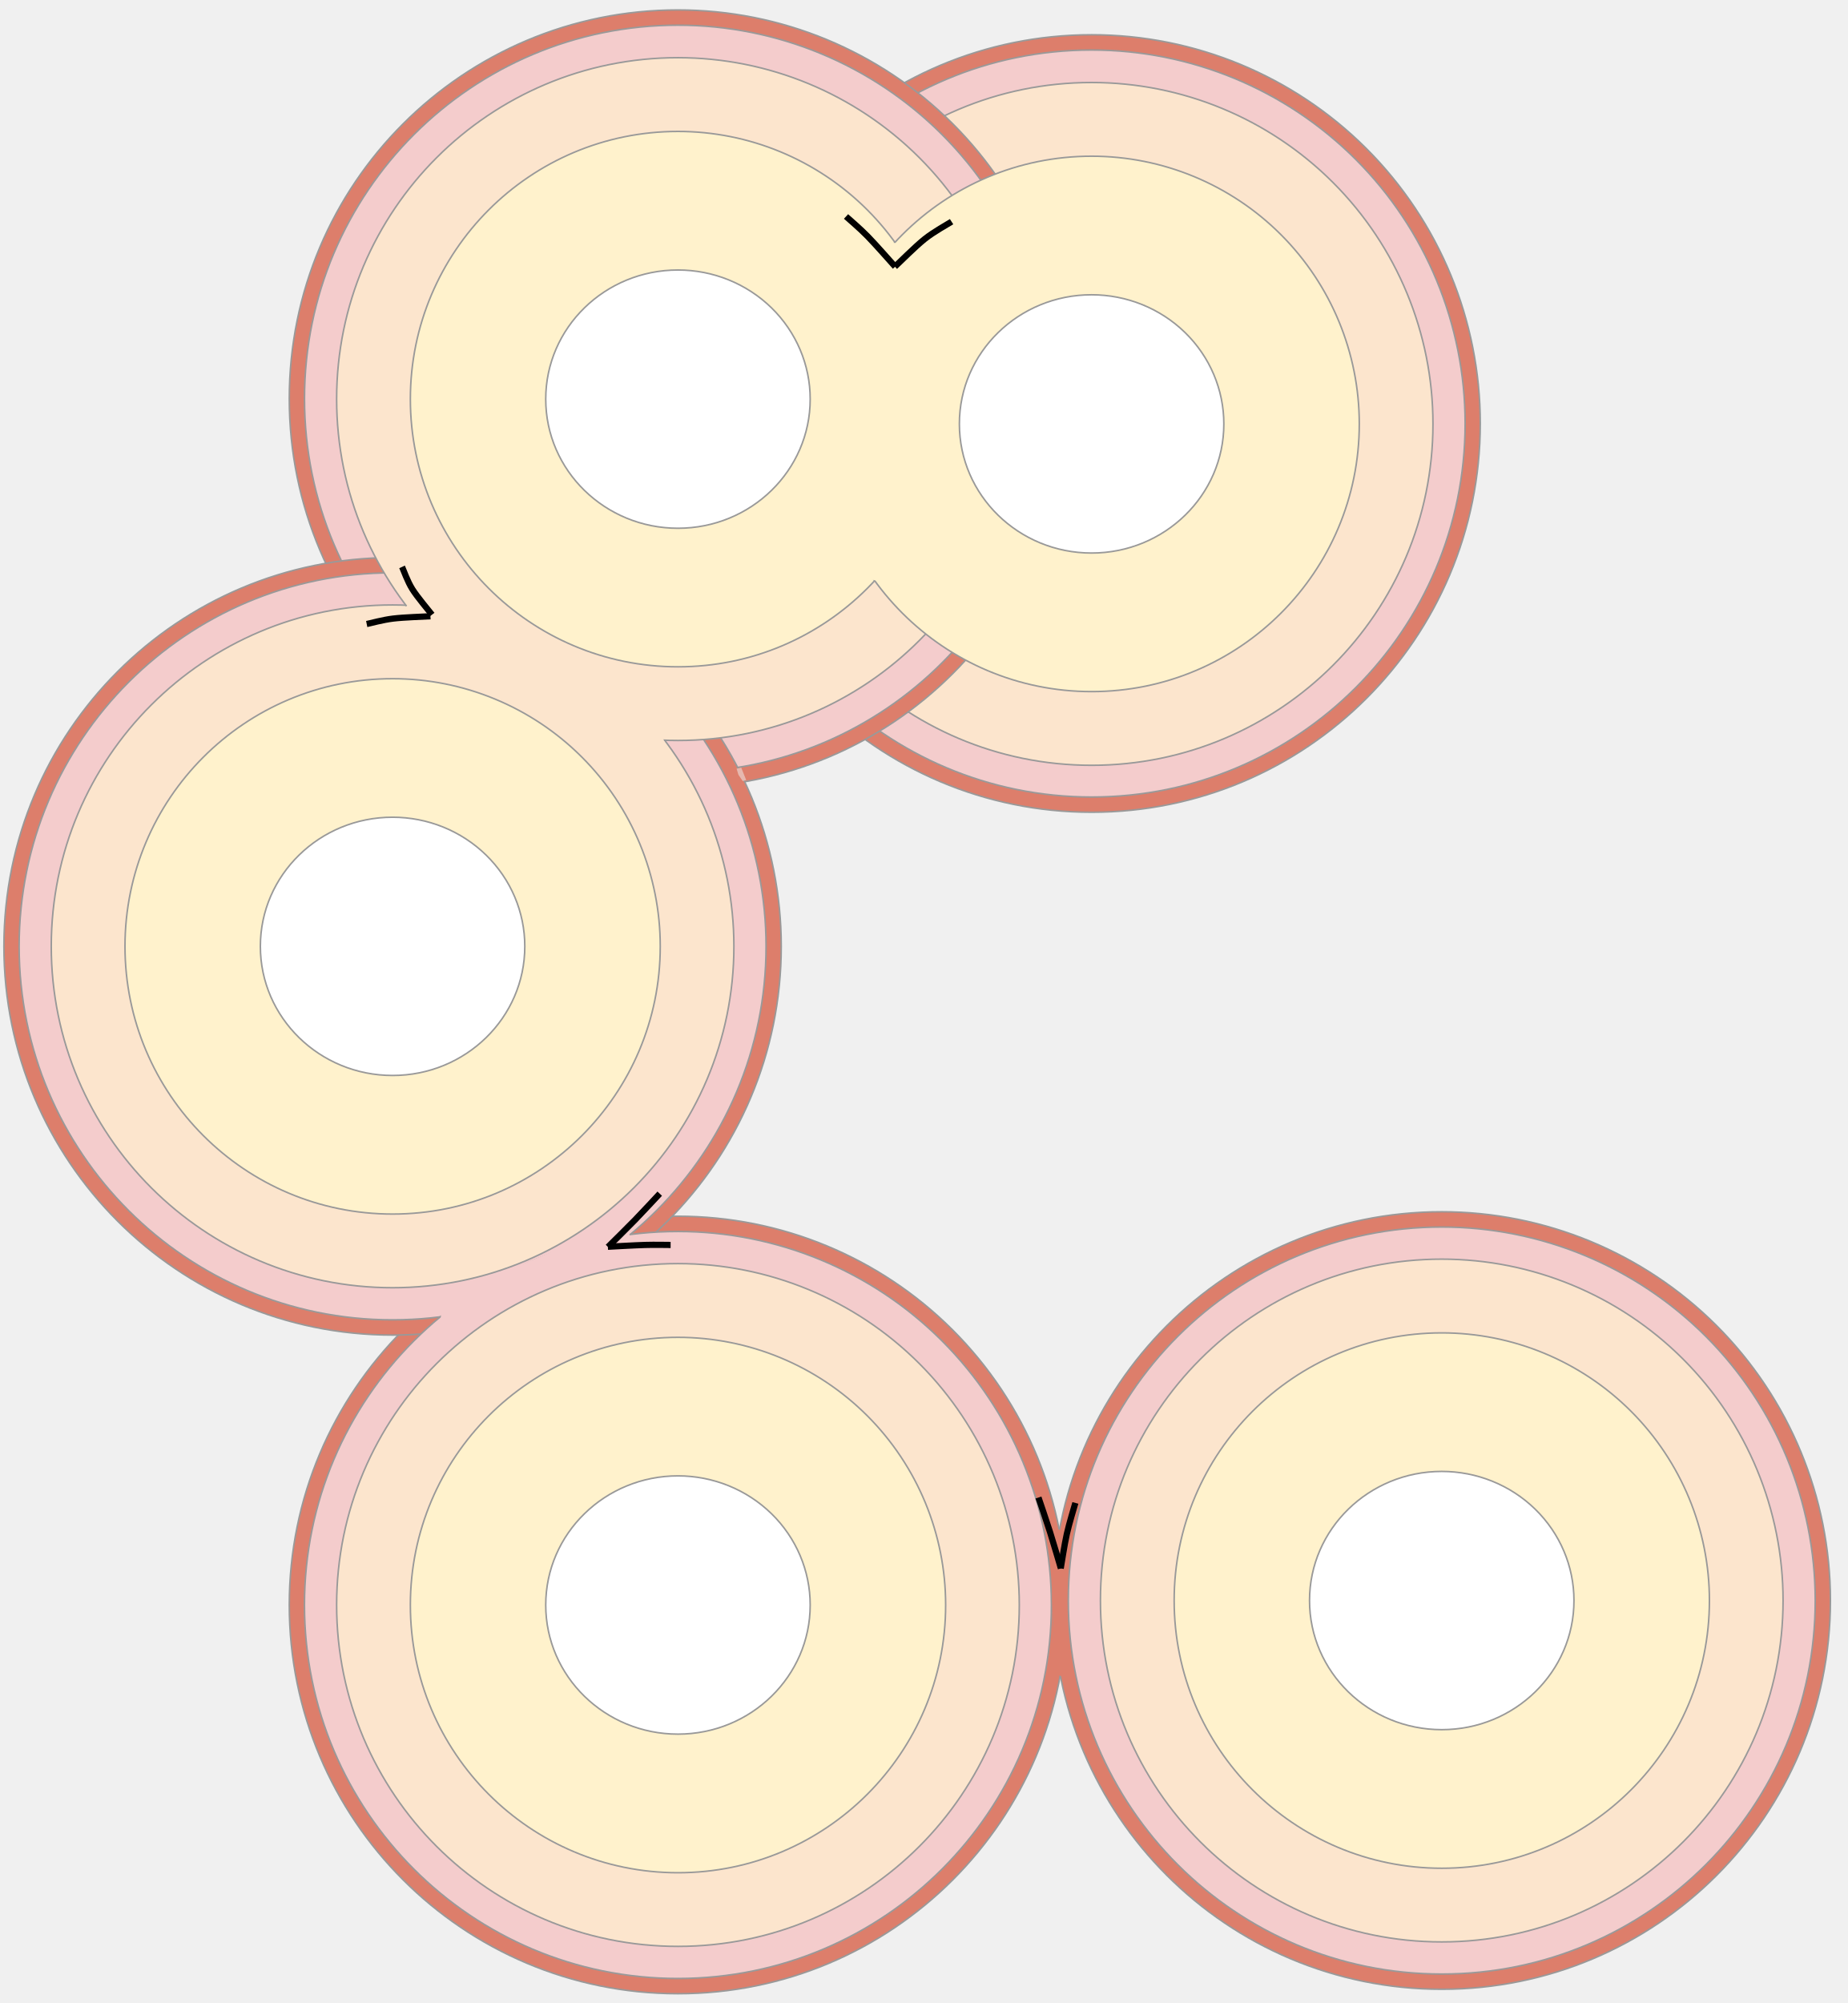
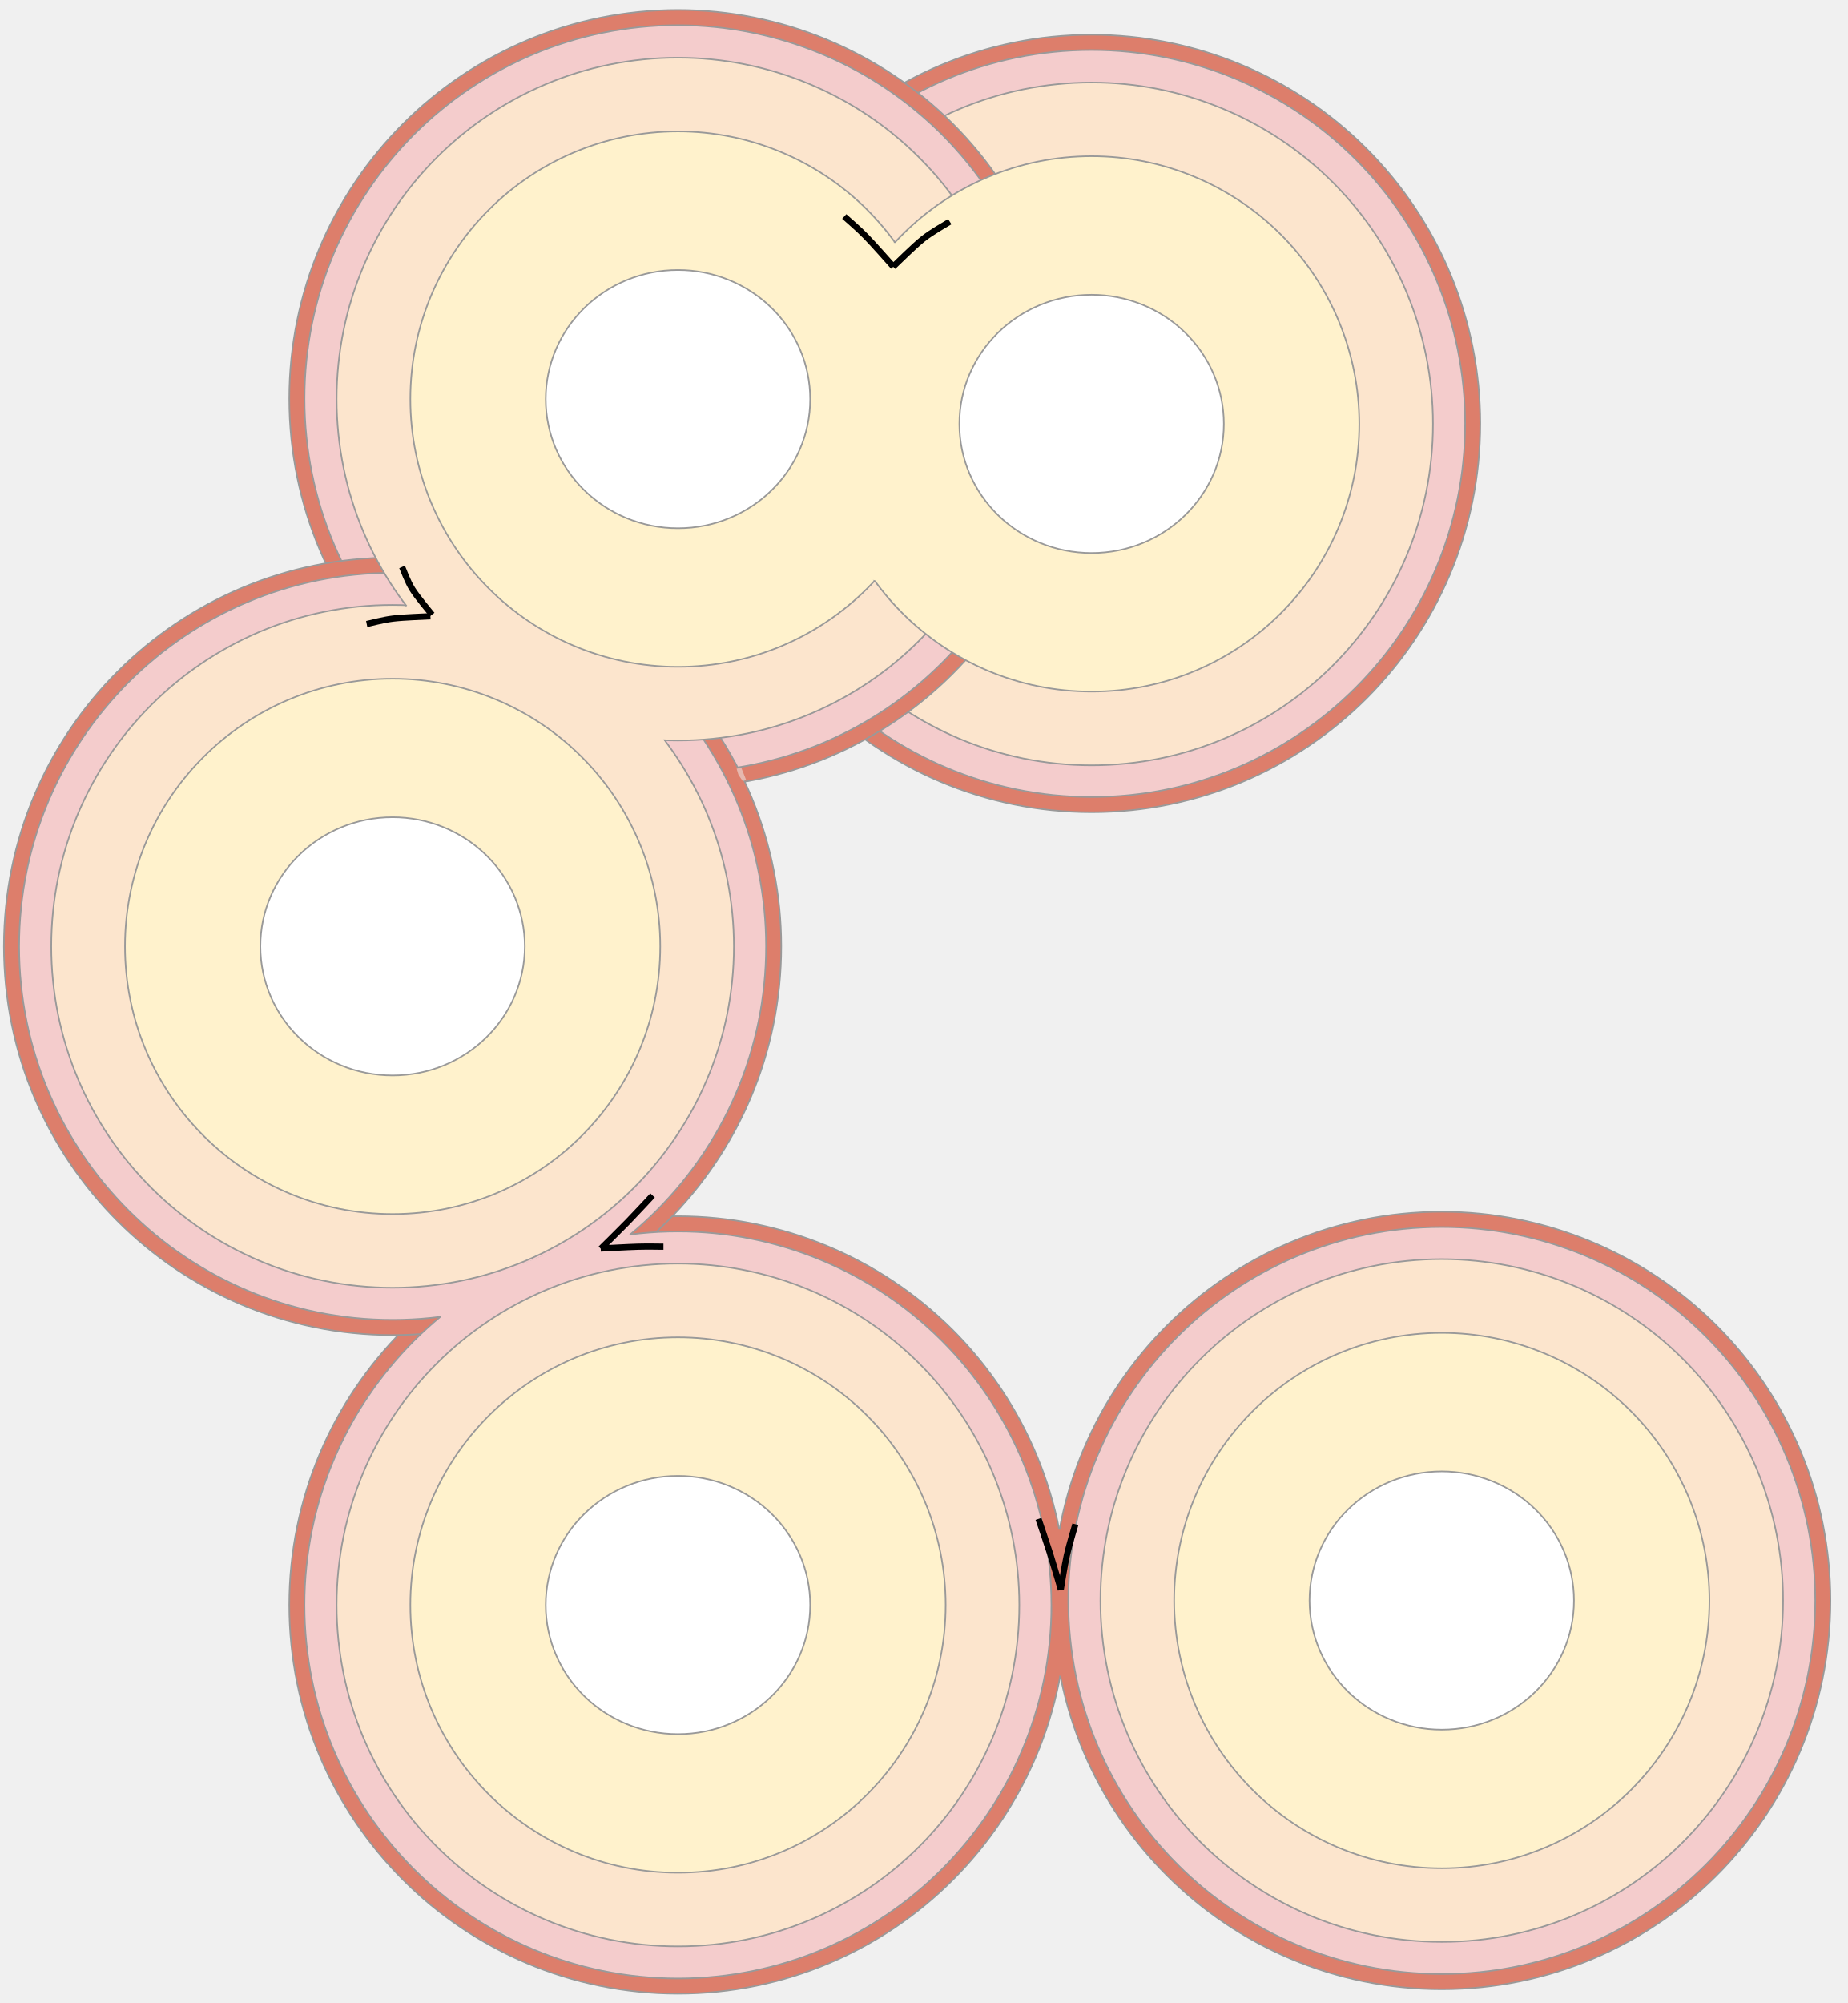
<svg xmlns="http://www.w3.org/2000/svg" version="1.1" viewBox="0.0 0.0 1191.444 1291.22" fill="none" stroke="none" stroke-linecap="square" stroke-miterlimit="10">
  <clipPath id="p.0">
    <path d="m0 0l1191.444 0l0 1291.22l-1191.444 0l0 -1291.22z" clip-rule="nonzero" />
  </clipPath>
  <g clip-path="url(#p.0)">
    <path fill="#000000" fill-opacity="0.0" d="m0 0l1191.444 0l0 1291.22l-1191.444 0z" fill-rule="evenodd" />
    <path fill="#dd7e6b" d="m453.24 273.011l0 0c0 -138.402 112.197 -250.598 250.598 -250.598l0 0c66.463 0 130.203 26.402 177.2 73.399c46.996 46.996 73.399 110.737 73.399 177.2l0 0c0 138.402 -112.197 250.598 -250.598 250.598l0 0c-138.402 0 -250.598 -112.197 -250.598 -250.598z" fill-rule="evenodd" />
    <path stroke="#999999" stroke-width="1.0" stroke-linejoin="round" stroke-linecap="butt" d="m453.24 273.011l0 0c0 -138.402 112.197 -250.598 250.598 -250.598l0 0c66.463 0 130.203 26.402 177.2 73.399c46.996 46.996 73.399 110.737 73.399 177.2l0 0c0 138.402 -112.197 250.598 -250.598 250.598l0 0c-138.402 0 -250.598 -112.197 -250.598 -250.598z" fill-rule="evenodd" />
    <path fill="#f4cccc" d="m463.06 273.018l0 0c0 -132.975 107.811 -240.772 240.803 -240.772l0 0c63.865 0 125.114 25.367 170.274 70.52c45.159 45.153 70.53 106.395 70.53 170.251l0 0c0 132.975 -107.811 240.772 -240.803 240.772l0 0c-132.992 0 -240.803 -107.797 -240.803 -240.772z" fill-rule="evenodd" />
    <path stroke="#999999" stroke-width="1.0" stroke-linejoin="round" stroke-linecap="butt" d="m463.06 273.018l0 0c0 -132.975 107.811 -240.772 240.803 -240.772l0 0c63.865 0 125.114 25.367 170.274 70.52c45.159 45.153 70.53 106.395 70.53 170.251l0 0c0 132.975 -107.811 240.772 -240.803 240.772l0 0c-132.992 0 -240.803 -107.797 -240.803 -240.772z" fill-rule="evenodd" />
    <path fill="#fce5cd" d="m483.773 273.265l0 0c0 -121.546 98.533 -220.079 220.079 -220.079l0 0c58.369 0 114.346 23.187 155.619 64.46c41.273 41.273 64.46 97.251 64.46 155.619l0 0c0 121.546 -98.533 220.079 -220.079 220.079l0 0c-121.546 0 -220.079 -98.533 -220.079 -220.079z" fill-rule="evenodd" />
    <path stroke="#999999" stroke-width="1.0" stroke-linejoin="round" stroke-linecap="butt" d="m483.773 273.265l0 0c0 -121.546 98.533 -220.079 220.079 -220.079l0 0c58.369 0 114.346 23.187 155.619 64.46c41.273 41.273 64.46 97.251 64.46 155.619l0 0c0 121.546 -98.533 220.079 -220.079 220.079l0 0c-121.546 0 -220.079 -98.533 -220.079 -220.079z" fill-rule="evenodd" />
    <path fill="#dd7e6b" d="m186.52 257.011l0 0c0 -138.402 112.197 -250.598 250.598 -250.598l0 0c66.463 0 130.204 26.402 177.2 73.399c46.996 46.996 73.399 110.737 73.399 177.2l0 0c0 138.402 -112.197 250.598 -250.598 250.598l0 0c-138.402 0 -250.598 -112.197 -250.598 -250.598z" fill-rule="evenodd" />
    <path stroke="#999999" stroke-width="1.0" stroke-linejoin="round" stroke-linecap="butt" d="m186.52 257.011l0 0c0 -138.402 112.197 -250.598 250.598 -250.598l0 0c66.463 0 130.204 26.402 177.2 73.399c46.996 46.996 73.399 110.737 73.399 177.2l0 0c0 138.402 -112.197 250.598 -250.598 250.598l0 0c-138.402 0 -250.598 -112.197 -250.598 -250.598z" fill-rule="evenodd" />
    <path fill="#f4cccc" d="m196.34 257.01l0 0c0 -132.975 107.811 -240.772 240.803 -240.772l0 0c63.865 0 125.114 25.367 170.274 70.52c45.159 45.153 70.53 106.395 70.53 170.251l0 0c0 132.975 -107.811 240.772 -240.803 240.772l0 0c-132.992 0 -240.803 -107.797 -240.803 -240.772z" fill-rule="evenodd" />
    <path stroke="#999999" stroke-width="1.0" stroke-linejoin="round" stroke-linecap="butt" d="m196.34 257.01l0 0c0 -132.975 107.811 -240.772 240.803 -240.772l0 0c63.865 0 125.114 25.367 170.274 70.52c45.159 45.153 70.53 106.395 70.53 170.251l0 0c0 132.975 -107.811 240.772 -240.803 240.772l0 0c-132.992 0 -240.803 -107.797 -240.803 -240.772z" fill-rule="evenodd" />
    <path fill="#dd7e6b" d="m186.52 1034.633l0 0c0 -138.402 112.197 -250.598 250.598 -250.598l0 0c66.463 0 130.204 26.402 177.2 73.399c46.996 46.996 73.399 110.737 73.399 177.2l0 0c0 138.402 -112.197 250.598 -250.598 250.598l0 0c-138.402 0 -250.598 -112.197 -250.598 -250.598z" fill-rule="evenodd" />
    <path stroke="#999999" stroke-width="1.0" stroke-linejoin="round" stroke-linecap="butt" d="m186.52 1034.633l0 0c0 -138.402 112.197 -250.598 250.598 -250.598l0 0c66.463 0 130.204 26.402 177.2 73.399c46.996 46.996 73.399 110.737 73.399 177.2l0 0c0 138.402 -112.197 250.598 -250.598 250.598l0 0c-138.402 0 -250.598 -112.197 -250.598 -250.598z" fill-rule="evenodd" />
    <path fill="#dd7e6b" d="m2.52 610.049l0 0c0 -138.405 112.199 -250.604 250.604 -250.604l0 0c66.464 0 130.206 26.403 177.204 73.4c46.997 46.997 73.4 110.739 73.4 177.204l0 0c0 138.405 -112.199 250.604 -250.604 250.604l0 0c-138.405 0 -250.604 -112.199 -250.604 -250.604z" fill-rule="evenodd" />
    <path stroke="#999999" stroke-width="1.0" stroke-linejoin="round" stroke-linecap="butt" d="m2.52 610.049l0 0c0 -138.405 112.199 -250.604 250.604 -250.604l0 0c66.464 0 130.206 26.403 177.204 73.4c46.997 46.997 73.4 110.739 73.4 177.204l0 0c0 138.405 -112.199 250.604 -250.604 250.604l0 0c-138.405 0 -250.604 -112.199 -250.604 -250.604z" fill-rule="evenodd" />
    <path fill="#f4cccc" d="m12.34 610.054l0 0c0 -132.977 107.808 -240.776 240.796 -240.776l0 0c63.863 0 125.11 25.367 170.268 70.522c45.158 45.154 70.527 106.396 70.527 170.254l0 0c0 132.977 -107.808 240.776 -240.796 240.776l0 0c-132.988 0 -240.796 -107.799 -240.796 -240.776z" fill-rule="evenodd" />
    <path stroke="#999999" stroke-width="1.0" stroke-linejoin="round" stroke-linecap="butt" d="m12.34 610.054l0 0c0 -132.977 107.808 -240.776 240.796 -240.776l0 0c63.863 0 125.11 25.367 170.268 70.522c45.158 45.154 70.527 106.396 70.527 170.254l0 0c0 132.977 -107.808 240.776 -240.796 240.776l0 0c-132.988 0 -240.796 -107.799 -240.796 -240.776z" fill-rule="evenodd" />
    <path fill="#f4cccc" d="m196.314 1034.645l0 0c0 -132.974 107.811 -240.772 240.803 -240.772l0 0c63.865 0 125.114 25.367 170.274 70.52c45.159 45.153 70.53 106.395 70.53 170.251l0 0c0 132.974 -107.811 240.772 -240.803 240.772l0 0c-132.992 0 -240.803 -107.797 -240.803 -240.772z" fill-rule="evenodd" />
    <path stroke="#999999" stroke-width="1.0" stroke-linejoin="round" stroke-linecap="butt" d="m196.314 1034.645l0 0c0 -132.974 107.811 -240.772 240.803 -240.772l0 0c63.865 0 125.114 25.367 170.274 70.52c45.159 45.153 70.53 106.395 70.53 170.251l0 0c0 132.974 -107.811 240.772 -240.803 240.772l0 0c-132.992 0 -240.803 -107.797 -240.803 -240.772z" fill-rule="evenodd" />
    <path fill="#fce5cd" d="m217.053 1034.646l0 0c0 -121.546 98.533 -220.079 220.079 -220.079l0 0c58.368 0 114.346 23.187 155.619 64.46c41.273 41.273 64.46 97.251 64.46 155.619l0 0c0 121.546 -98.533 220.079 -220.079 220.079l0 0c-121.546 0 -220.079 -98.533 -220.079 -220.079z" fill-rule="evenodd" />
    <path stroke="#999999" stroke-width="1.0" stroke-linejoin="round" stroke-linecap="butt" d="m217.053 1034.646l0 0c0 -121.546 98.533 -220.079 220.079 -220.079l0 0c58.368 0 114.346 23.187 155.619 64.46c41.273 41.273 64.46 97.251 64.46 155.619l0 0c0 121.546 -98.533 220.079 -220.079 220.079l0 0c-121.546 0 -220.079 -98.533 -220.079 -220.079z" fill-rule="evenodd" />
    <path fill="#fff2cc" d="m264.59 1034.672l0 0c0 -95.306 77.261 -172.567 172.567 -172.567l0 0c45.768 0 89.661 18.181 122.023 50.544c32.363 32.363 50.544 76.256 50.544 122.023l0 0c0 95.306 -77.261 172.567 -172.567 172.567l0 0c-95.306 0 -172.567 -77.261 -172.567 -172.567z" fill-rule="evenodd" />
    <path stroke="#999999" stroke-width="1.0" stroke-linejoin="round" stroke-linecap="butt" d="m264.59 1034.672l0 0c0 -95.306 77.261 -172.567 172.567 -172.567l0 0c45.768 0 89.661 18.181 122.023 50.544c32.363 32.363 50.544 76.256 50.544 122.023l0 0c0 95.306 -77.261 172.567 -172.567 172.567l0 0c-95.306 0 -172.567 -77.261 -172.567 -172.567z" fill-rule="evenodd" />
    <path fill="#ffffff" d="m351.872 1034.653l0 0c0 -45.974 38.172 -83.244 85.26 -83.244l0 0c22.612 0 44.298 8.77 60.288 24.382c15.989 15.611 24.972 36.785 24.972 58.862l0 0c0 45.974 -38.172 83.244 -85.26 83.244l0 0c-47.088 0 -85.26 -37.27 -85.26 -83.244z" fill-rule="evenodd" />
    <path stroke="#999999" stroke-width="1.0" stroke-linejoin="round" stroke-linecap="butt" d="m351.872 1034.653l0 0c0 -45.974 38.172 -83.244 85.26 -83.244l0 0c22.612 0 44.298 8.77 60.288 24.382c15.989 15.611 24.972 36.785 24.972 58.862l0 0c0 45.974 -38.172 83.244 -85.26 83.244l0 0c-47.088 0 -85.26 -37.27 -85.26 -83.244z" fill-rule="evenodd" />
    <path fill="#fce5cd" d="m33.053 610.049l0 0c0 -121.542 98.529 -220.071 220.071 -220.071l0 0c58.367 0 114.343 23.186 155.614 64.457c41.271 41.271 64.457 97.247 64.457 155.614l0 0c0 121.542 -98.529 220.071 -220.072 220.071l0 0c-121.542 0 -220.071 -98.529 -220.071 -220.071z" fill-rule="evenodd" />
    <path stroke="#999999" stroke-width="1.0" stroke-linejoin="round" stroke-linecap="butt" d="m33.053 610.049l0 0c0 -121.542 98.529 -220.071 220.071 -220.071l0 0c58.367 0 114.343 23.186 155.614 64.457c41.271 41.271 64.457 97.247 64.457 155.614l0 0c0 121.542 -98.529 220.071 -220.072 220.071l0 0c-121.542 0 -220.071 -98.529 -220.071 -220.071z" fill-rule="evenodd" />
    <path fill="#fff2cc" d="m80.59 610.077l0 0c0 -95.303 77.258 -172.561 172.561 -172.561l0 0c45.766 0 89.658 18.18 122.019 50.542c32.361 32.361 50.542 76.253 50.542 122.019l0 0c0 95.303 -77.258 172.561 -172.561 172.561l0 0c-95.303 0 -172.561 -77.258 -172.561 -172.561z" fill-rule="evenodd" />
    <path stroke="#999999" stroke-width="1.0" stroke-linejoin="round" stroke-linecap="butt" d="m80.59 610.077l0 0c0 -95.303 77.258 -172.561 172.561 -172.561l0 0c45.766 0 89.658 18.18 122.019 50.542c32.361 32.361 50.542 76.253 50.542 122.019l0 0c0 95.303 -77.258 172.561 -172.561 172.561l0 0c-95.303 0 -172.561 -77.258 -172.561 -172.561z" fill-rule="evenodd" />
    <path fill="#ffffff" d="m167.872 610.059l0 0c0 -45.972 38.169 -83.239 85.253 -83.239l0 0c22.611 0 44.295 8.77 60.283 24.38c15.988 15.61 24.97 36.783 24.97 58.859l0 0c0 45.972 -38.169 83.239 -85.253 83.239l0 0c-47.084 0 -85.253 -37.268 -85.253 -83.239z" fill-rule="evenodd" />
    <path stroke="#999999" stroke-width="1.0" stroke-linejoin="round" stroke-linecap="butt" d="m167.872 610.059l0 0c0 -45.972 38.169 -83.239 85.253 -83.239l0 0c22.611 0 44.295 8.77 60.283 24.38c15.988 15.61 24.97 36.783 24.97 58.859l0 0c0 45.972 -38.169 83.239 -85.253 83.239l0 0c-47.084 0 -85.253 -37.268 -85.253 -83.239z" fill-rule="evenodd" />
    <path fill="#fce5cd" d="m217.053 257.265l0 0c0 -121.546 98.533 -220.079 220.079 -220.079l0 0c58.368 0 114.346 23.187 155.619 64.46c41.273 41.273 64.46 97.251 64.46 155.619l0 0c0 121.546 -98.533 220.079 -220.079 220.079l0 0c-121.546 0 -220.079 -98.533 -220.079 -220.079z" fill-rule="evenodd" />
    <path stroke="#999999" stroke-width="1.0" stroke-linejoin="round" stroke-linecap="butt" d="m217.053 257.265l0 0c0 -121.546 98.533 -220.079 220.079 -220.079l0 0c58.368 0 114.346 23.187 155.619 64.46c41.273 41.273 64.46 97.251 64.46 155.619l0 0c0 121.546 -98.533 220.079 -220.079 220.079l0 0c-121.546 0 -220.079 -98.533 -220.079 -220.079z" fill-rule="evenodd" />
    <path fill="#fff2cc" d="m264.59 257.291l0 0c0 -95.306 77.261 -172.567 172.567 -172.567l0 0c45.768 0 89.661 18.181 122.023 50.544c32.363 32.363 50.544 76.256 50.544 122.023l0 0c0 95.306 -77.261 172.567 -172.567 172.567l0 0c-95.306 0 -172.567 -77.261 -172.567 -172.567z" fill-rule="evenodd" />
    <path stroke="#999999" stroke-width="1.0" stroke-linejoin="round" stroke-linecap="butt" d="m264.59 257.291l0 0c0 -95.306 77.261 -172.567 172.567 -172.567l0 0c45.768 0 89.661 18.181 122.023 50.544c32.363 32.363 50.544 76.256 50.544 122.023l0 0c0 95.306 -77.261 172.567 -172.567 172.567l0 0c-95.306 0 -172.567 -77.261 -172.567 -172.567z" fill-rule="evenodd" />
    <path fill="#ffffff" d="m351.872 257.296l0 0c0 -45.974 38.172 -83.244 85.26 -83.244l0 0c22.612 0 44.298 8.77 60.288 24.382c15.989 15.611 24.972 36.785 24.972 58.862l0 0c0 45.974 -38.172 83.244 -85.26 83.244l0 0c-47.088 0 -85.26 -37.27 -85.26 -83.244z" fill-rule="evenodd" />
    <path stroke="#999999" stroke-width="1.0" stroke-linejoin="round" stroke-linecap="butt" d="m351.872 257.296l0 0c0 -45.974 38.172 -83.244 85.26 -83.244l0 0c22.612 0 44.298 8.77 60.288 24.382c15.989 15.611 24.972 36.785 24.972 58.862l0 0c0 45.974 -38.172 83.244 -85.26 83.244l0 0c-47.088 0 -85.26 -37.27 -85.26 -83.244z" fill-rule="evenodd" />
    <path fill="#fce5cd" d="m265.029 388.375l-8.031 6.543l44.024 45.213l75.255 34.803l53.541 6.247l-4.462 -9.816l-64.546 -17.551l-77.039 -51.16z" fill-rule="evenodd" />
    <path fill="#f4cccc" d="m405.758 793.394l0.579 11.488l-77.303 24.701l-44.756 25.276l0 -12.063l37.105 -21.533l57.383 -23.753z" fill-rule="evenodd" />
    <path fill="#dd7e6b" d="m678.991 1031.766l0 0c0 -138.405 112.199 -250.604 250.604 -250.604l0 0c66.464 0 130.206 26.403 177.204 73.4c46.997 46.997 73.4 110.74 73.4 177.204l0 0c0 138.405 -112.199 250.604 -250.604 250.604l0 0c-138.405 0 -250.604 -112.199 -250.604 -250.604z" fill-rule="evenodd" />
    <path stroke="#999999" stroke-width="1.0" stroke-linejoin="round" stroke-linecap="butt" d="m678.991 1031.766l0 0c0 -138.405 112.199 -250.604 250.604 -250.604l0 0c66.464 0 130.206 26.403 177.204 73.4c46.997 46.997 73.4 110.74 73.4 177.204l0 0c0 138.405 -112.199 250.604 -250.604 250.604l0 0c-138.405 0 -250.604 -112.199 -250.604 -250.604z" fill-rule="evenodd" />
    <path fill="#f4cccc" d="m688.811 1031.772l0 0c0 -132.977 107.808 -240.776 240.796 -240.776l0 0c63.863 0 125.11 25.367 170.268 70.522c45.158 45.154 70.527 106.396 70.527 170.254l0 0c0 132.977 -107.808 240.776 -240.796 240.776l0 0c-132.988 0 -240.796 -107.799 -240.796 -240.776z" fill-rule="evenodd" />
    <path stroke="#999999" stroke-width="1.0" stroke-linejoin="round" stroke-linecap="butt" d="m688.811 1031.772l0 0c0 -132.977 107.808 -240.776 240.796 -240.776l0 0c63.863 0 125.11 25.367 170.268 70.522c45.158 45.154 70.527 106.396 70.527 170.254l0 0c0 132.977 -107.808 240.776 -240.796 240.776l0 0c-132.988 0 -240.796 -107.799 -240.796 -240.776z" fill-rule="evenodd" />
    <path fill="#fce5cd" d="m709.524 1031.767l0 0c0 -121.542 98.529 -220.072 220.071 -220.072l0 0c58.367 0 114.343 23.186 155.614 64.457c41.271 41.271 64.458 97.248 64.458 155.614l0 0c0 121.542 -98.529 220.071 -220.072 220.071l0 0c-121.542 0 -220.071 -98.529 -220.071 -220.071z" fill-rule="evenodd" />
    <path stroke="#999999" stroke-width="1.0" stroke-linejoin="round" stroke-linecap="butt" d="m709.524 1031.767l0 0c0 -121.542 98.529 -220.072 220.071 -220.072l0 0c58.367 0 114.343 23.186 155.614 64.457c41.271 41.271 64.458 97.248 64.458 155.614l0 0c0 121.542 -98.529 220.071 -220.072 220.071l0 0c-121.542 0 -220.071 -98.529 -220.071 -220.071z" fill-rule="evenodd" />
    <path fill="#fff2cc" d="m757.06 1031.794l0 0c0 -95.303 77.258 -172.561 172.561 -172.561l0 0c45.766 0 89.657 18.18 122.019 50.542c32.361 32.361 50.542 76.253 50.542 122.019l0 0c0 95.303 -77.258 172.561 -172.561 172.561l0 0c-95.303 0 -172.561 -77.258 -172.561 -172.561z" fill-rule="evenodd" />
    <path stroke="#999999" stroke-width="1.0" stroke-linejoin="round" stroke-linecap="butt" d="m757.06 1031.794l0 0c0 -95.303 77.258 -172.561 172.561 -172.561l0 0c45.766 0 89.657 18.18 122.019 50.542c32.361 32.361 50.542 76.253 50.542 122.019l0 0c0 95.303 -77.258 172.561 -172.561 172.561l0 0c-95.303 0 -172.561 -77.258 -172.561 -172.561z" fill-rule="evenodd" />
    <path fill="#ffffff" d="m844.342 1031.776l0 0c0 -45.972 38.169 -83.239 85.253 -83.239l0 0c22.611 0 44.295 8.77 60.283 24.38c15.988 15.61 24.97 36.783 24.97 58.859l0 0c0 45.972 -38.169 83.239 -85.253 83.239l0 0c-47.084 0 -85.253 -37.267 -85.253 -83.239z" fill-rule="evenodd" />
    <path stroke="#999999" stroke-width="1.0" stroke-linejoin="round" stroke-linecap="butt" d="m844.342 1031.776l0 0c0 -45.972 38.169 -83.239 85.253 -83.239l0 0c22.611 0 44.295 8.77 60.283 24.38c15.988 15.61 24.97 36.783 24.97 58.859l0 0c0 45.972 -38.169 83.239 -85.253 83.239l0 0c-47.084 0 -85.253 -37.267 -85.253 -83.239z" fill-rule="evenodd" />
    <path fill="#dd7e6b" d="m678.819 985.722l8.108 0.784l0 94.573l-6.538 -1.568l-2.092 -48.592z" fill-rule="evenodd" />
    <path fill="#e6b8af" d="m477.937 494.874l-3.0 0.688l1.189 3.94l2.748 4.0l2.252 -0.627z" fill-rule="evenodd" />
    <path fill="#fff2cc" d="m531.296 273.265l0 0c0 -95.306 77.261 -172.567 172.567 -172.567l0 0c45.768 0 89.661 18.181 122.023 50.544c32.363 32.363 50.544 76.256 50.544 122.023l0 0c0 95.306 -77.261 172.567 -172.567 172.567l0 0c-95.306 0 -172.567 -77.261 -172.567 -172.567z" fill-rule="evenodd" />
    <path stroke="#999999" stroke-width="1.0" stroke-linejoin="round" stroke-linecap="butt" d="m531.296 273.265l0 0c0 -95.306 77.261 -172.567 172.567 -172.567l0 0c45.768 0 89.661 18.181 122.023 50.544c32.363 32.363 50.544 76.256 50.544 122.023l0 0c0 95.306 -77.261 172.567 -172.567 172.567l0 0c-95.306 0 -172.567 -77.261 -172.567 -172.567z" fill-rule="evenodd" />
    <path fill="#ffffff" d="m618.578 273.27l0 0c0 -45.974 38.172 -83.244 85.26 -83.244l0 0c22.612 0 44.298 8.77 60.288 24.382c15.989 15.611 24.972 36.785 24.972 58.862l0 0c0 45.974 -38.172 83.244 -85.26 83.244l0 0c-47.088 0 -85.26 -37.27 -85.26 -83.244z" fill-rule="evenodd" />
    <path stroke="#999999" stroke-width="1.0" stroke-linejoin="round" stroke-linecap="butt" d="m618.578 273.27l0 0c0 -45.974 38.172 -83.244 85.26 -83.244l0 0c22.612 0 44.298 8.77 60.288 24.382c15.989 15.611 24.972 36.785 24.972 58.862l0 0c0 45.974 -38.172 83.244 -85.26 83.244l0 0c-47.088 0 -85.26 -37.27 -85.26 -83.244z" fill-rule="evenodd" />
    <path fill="#fff2cc" d="m573.761 156.092l7.84 1.425l-41.696 79.115l8.197 98.714l19.958 39.559l-8.554 -1.782l-31.005 -50.249l0.357 -82.323l16.748 -61.651z" fill-rule="evenodd" />
-     <path fill="#000000" fill-opacity="0.0" d="m577.016 171.898c3.207 -2.975 13.155 -13.014 19.244 -17.848c6.089 -4.834 14.409 -9.298 17.291 -11.157" fill-rule="evenodd" />
-     <path stroke="#000000" stroke-width="4.0" stroke-linejoin="round" stroke-linecap="butt" d="m577.016 171.898c3.207 -2.975 13.155 -13.014 19.244 -17.848c6.089 -4.834 14.409 -9.298 17.291 -11.157" fill-rule="evenodd" />
-     <path fill="#000000" fill-opacity="0.0" d="m577.176 171.898c-2.955 -3.254 -12.451 -14.13 -17.73 -19.522c-5.279 -5.392 -11.621 -10.691 -13.945 -12.829" fill-rule="evenodd" />
-     <path stroke="#000000" stroke-width="4.0" stroke-linejoin="round" stroke-linecap="butt" d="m577.176 171.898c-2.955 -3.254 -12.451 -14.13 -17.73 -19.522c-5.279 -5.392 -11.621 -10.691 -13.945 -12.829" fill-rule="evenodd" />
+     <path fill="#000000" fill-opacity="0.0" d="m575.86 171.898c3.207 -2.975 13.155 -13.014 19.244 -17.848c6.089 -4.834 14.409 -9.298 17.291 -11.157" fill-rule="evenodd" />
+     <path stroke="#000000" stroke-width="4.0" stroke-linejoin="round" stroke-linecap="butt" d="m575.86 171.898c3.207 -2.975 13.155 -13.014 19.244 -17.848c6.089 -4.834 14.409 -9.298 17.291 -11.157" fill-rule="evenodd" />
+     <path fill="#000000" fill-opacity="0.0" d="m576.02 171.898c-2.955 -3.254 -12.451 -14.13 -17.73 -19.522c-5.279 -5.392 -11.621 -10.691 -13.945 -12.829" fill-rule="evenodd" />
+     <path stroke="#000000" stroke-width="4.0" stroke-linejoin="round" stroke-linecap="butt" d="m576.02 171.898c-2.955 -3.254 -12.451 -14.13 -17.73 -19.522c-5.279 -5.392 -11.621 -10.691 -13.945 -12.829" fill-rule="evenodd" />
    <path fill="#000000" fill-opacity="0.0" d="m278.529 396.258c-2.11 -2.744 -9.447 -11.329 -12.663 -16.466c-3.215 -5.137 -5.525 -11.962 -6.63 -14.355" fill-rule="evenodd" />
    <path stroke="#000000" stroke-width="4.0" stroke-linejoin="round" stroke-linecap="butt" d="m278.529 396.258c-2.11 -2.744 -9.447 -11.329 -12.663 -16.466c-3.215 -5.137 -5.525 -11.962 -6.63 -14.355" fill-rule="evenodd" />
    <path fill="#000000" fill-opacity="0.0" d="m277.528 397.261c-4.008 0.25 -17.2 0.666 -24.046 1.501c-6.847 0.835 -14.196 2.922 -17.035 3.506" fill-rule="evenodd" />
    <path stroke="#000000" stroke-width="4.0" stroke-linejoin="round" stroke-linecap="butt" d="m277.528 397.261c-4.008 0.25 -17.2 0.666 -24.046 1.501c-6.847 0.835 -14.196 2.922 -17.035 3.506" fill-rule="evenodd" />
-     <path fill="#000000" fill-opacity="0.0" d="m391.94 803.709c3.986 -0.193 17.177 -0.967 23.919 -1.16c6.742 -0.193 13.777 0 16.533 0" fill-rule="evenodd" />
-     <path stroke="#000000" stroke-width="4.0" stroke-linejoin="round" stroke-linecap="butt" d="m391.94 803.709c3.986 -0.193 17.177 -0.967 23.919 -1.16c6.742 -0.193 13.777 0 16.533 0" fill-rule="evenodd" />
-     <path fill="#000000" fill-opacity="0.0" d="m391.997 803.819c2.892 -2.884 11.786 -11.58 17.349 -17.302c5.563 -5.722 13.36 -14.193 16.031 -17.032" fill-rule="evenodd" />
-     <path stroke="#000000" stroke-width="4.0" stroke-linejoin="round" stroke-linecap="butt" d="m391.997 803.819c2.892 -2.884 11.786 -11.58 17.349 -17.302c5.563 -5.722 13.36 -14.193 16.031 -17.032" fill-rule="evenodd" />
-     <path fill="#000000" fill-opacity="0.0" d="m683.916 1011.053c0.657 -3.695 2.367 -15.136 3.942 -22.171c1.575 -7.035 4.591 -16.699 5.509 -20.039" fill-rule="evenodd" />
-     <path stroke="#000000" stroke-width="4.0" stroke-linejoin="round" stroke-linecap="butt" d="m683.916 1011.053c0.657 -3.695 2.367 -15.136 3.942 -22.171c1.575 -7.035 4.591 -16.699 5.509 -20.039" fill-rule="evenodd" />
-     <path fill="#000000" fill-opacity="0.0" d="m684.04 1011.053c-1.174 -3.915 -4.63 -15.876 -7.042 -23.492c-2.412 -7.616 -6.19 -18.505 -7.428 -22.206" fill-rule="evenodd" />
-     <path stroke="#000000" stroke-width="4.0" stroke-linejoin="round" stroke-linecap="butt" d="m684.04 1011.053c-1.174 -3.915 -4.63 -15.876 -7.042 -23.492c-2.412 -7.616 -6.19 -18.505 -7.428 -22.206" fill-rule="evenodd" />
+     <path fill="#000000" fill-opacity="0.0" d="m387.316 804.865c3.986 -0.193 17.177 -0.967 23.919 -1.16c6.742 -0.193 13.777 0 16.533 0" fill-rule="evenodd" />
+     <path stroke="#000000" stroke-width="4.0" stroke-linejoin="round" stroke-linecap="butt" d="m387.316 804.865c3.986 -0.193 17.177 -0.967 23.919 -1.16c6.742 -0.193 13.777 0 16.533 0" fill-rule="evenodd" />
+     <path fill="#000000" fill-opacity="0.0" d="m387.373 804.975c2.892 -2.884 11.786 -11.58 17.349 -17.302c5.563 -5.722 13.36 -14.193 16.031 -17.031" fill-rule="evenodd" />
+     <path stroke="#000000" stroke-width="4.0" stroke-linejoin="round" stroke-linecap="butt" d="m387.373 804.975c2.892 -2.884 11.786 -11.58 17.349 -17.302c5.563 -5.722 13.36 -14.193 16.031 -17.031" fill-rule="evenodd" />
+     <path fill="#000000" fill-opacity="0.0" d="m683.916 1024.832c0.657 -3.695 2.367 -15.136 3.942 -22.171c1.575 -7.035 4.591 -16.699 5.509 -20.039" fill-rule="evenodd" />
+     <path stroke="#000000" stroke-width="4.0" stroke-linejoin="round" stroke-linecap="butt" d="m683.916 1024.832c0.657 -3.695 2.367 -15.136 3.942 -22.171c1.575 -7.035 4.591 -16.699 5.509 -20.039" fill-rule="evenodd" />
+     <path fill="#000000" fill-opacity="0.0" d="m684.04 1024.833c-1.174 -3.915 -4.63 -15.876 -7.042 -23.492c-2.412 -7.616 -6.19 -18.505 -7.428 -22.206" fill-rule="evenodd" />
+     <path stroke="#000000" stroke-width="4.0" stroke-linejoin="round" stroke-linecap="butt" d="m684.04 1024.833c-1.174 -3.915 -4.63 -15.876 -7.042 -23.492c-2.412 -7.616 -6.19 -18.505 -7.428 -22.206" fill-rule="evenodd" />
  </g>
</svg>
